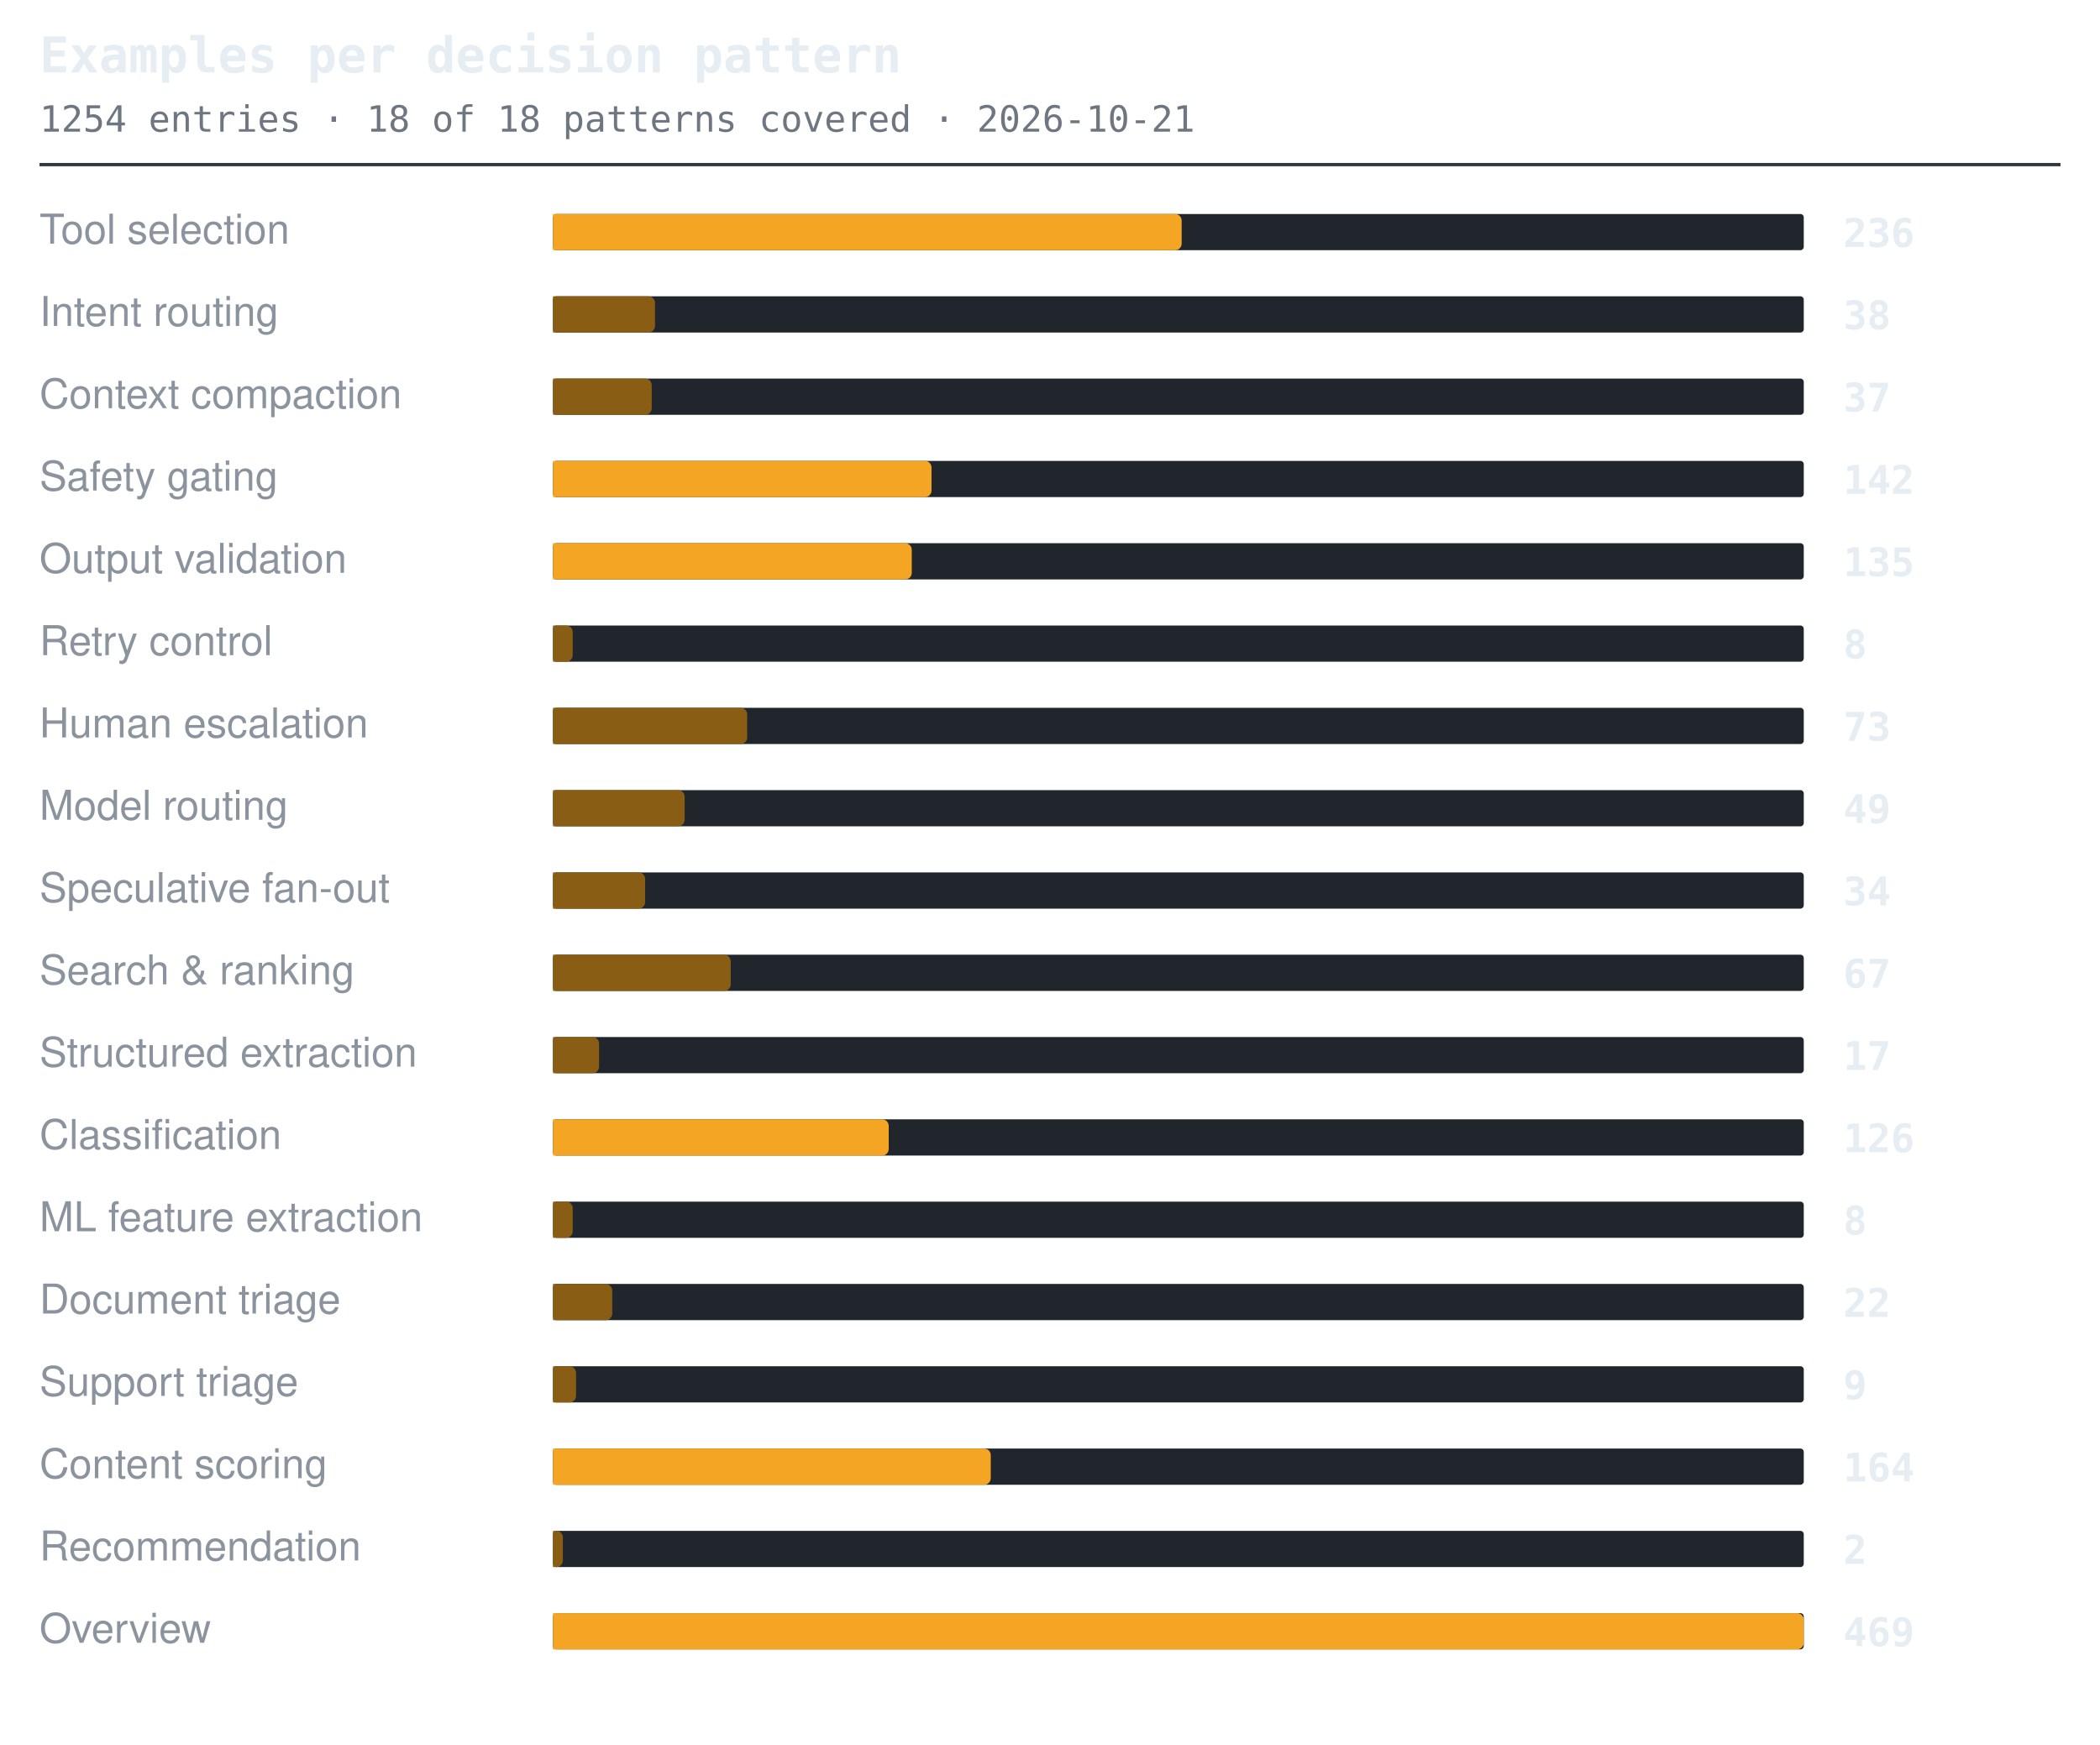
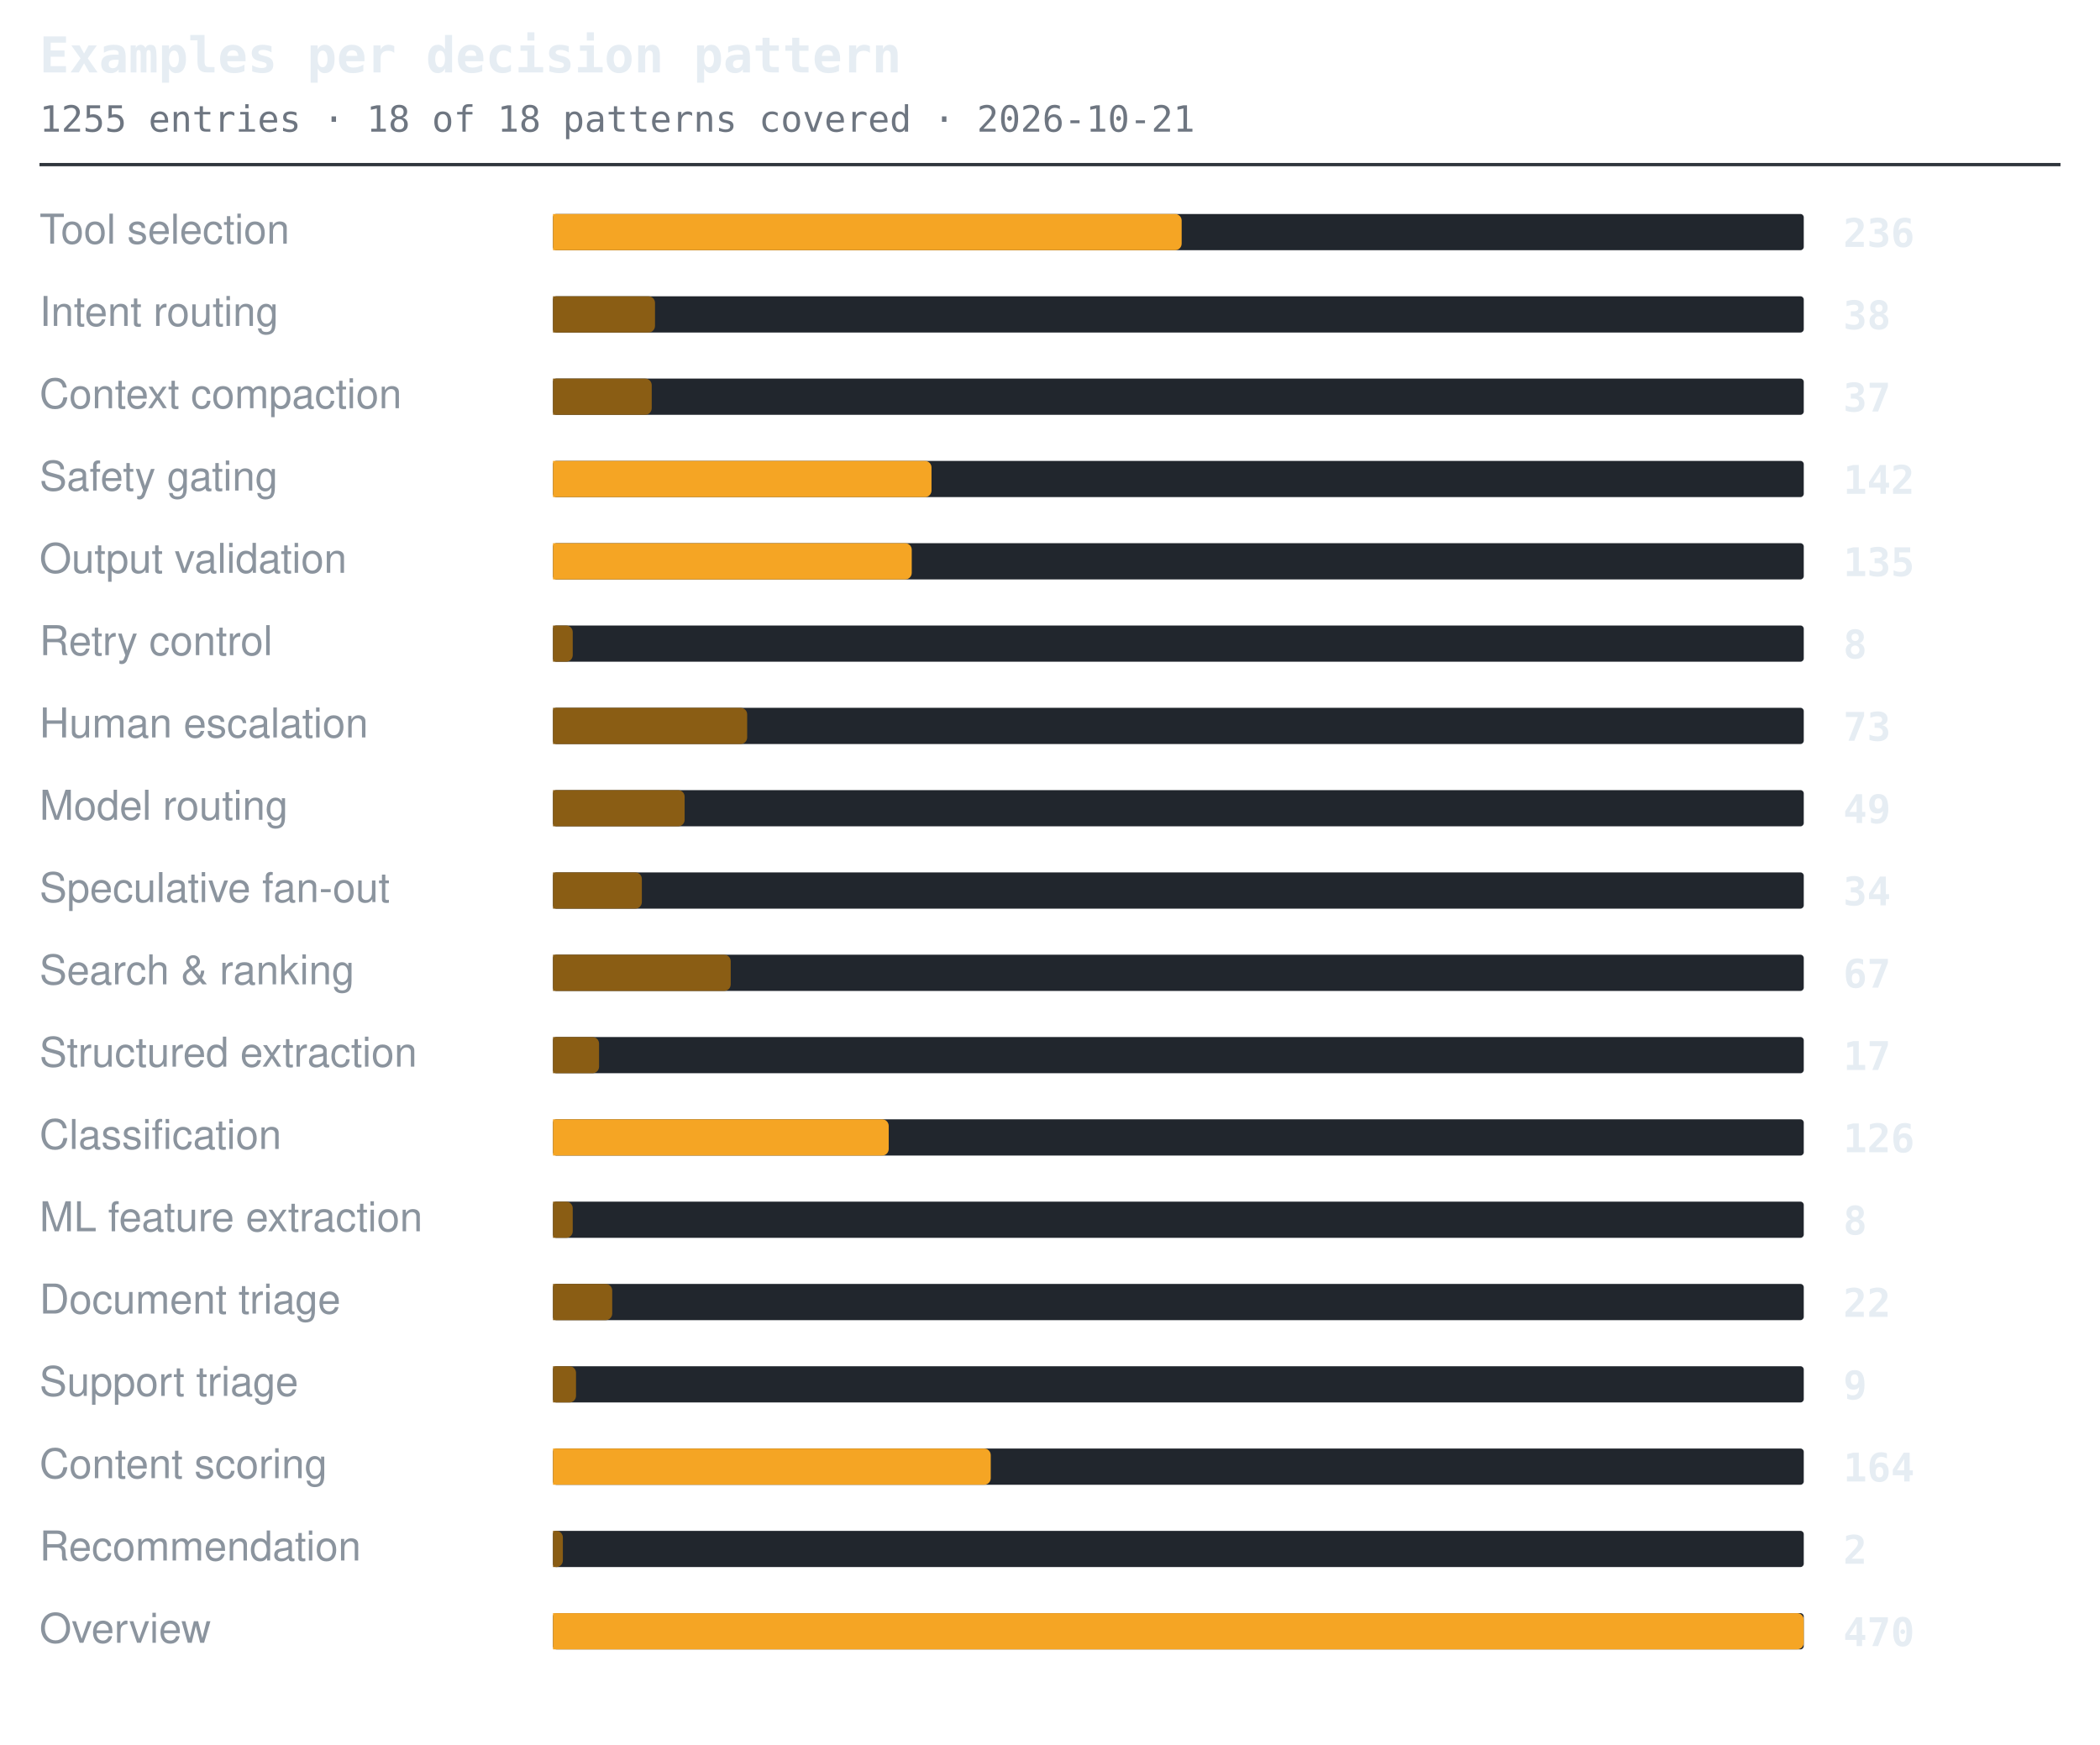
<svg xmlns="http://www.w3.org/2000/svg" width="638" height="530" viewBox="0 0 638 530" role="img" aria-label="Examples per decision pattern">
  <style>.t{font:600 15px ui-monospace,SFMono-Regular,'SF Mono',Menlo,Consolas,monospace;fill:#e6edf3}.s{font:11px ui-monospace,SFMono-Regular,'SF Mono',Menlo,Consolas,monospace;fill:#6e7681}.l{font:12.5px -apple-system,BlinkMacSystemFont,'Segoe UI',Helvetica,Arial,sans-serif;fill:#8b949e}.n{font:600 12px ui-monospace,SFMono-Regular,'SF Mono',Menlo,Consolas,monospace;fill:#e6edf3}.g{font:italic 11px -apple-system,BlinkMacSystemFont,'Segoe UI',Helvetica,Arial,sans-serif;fill:#6e7681}</style>
  <text x="12" y="22" class="t">Examples per decision pattern</text>
-   <text x="12" y="40" class="s">1254 entries · 18 of 18 patterns covered · 2026-10-21</text>
+   <text x="12" y="40" class="s">1255 entries · 18 of 18 patterns covered · 2026-10-21</text>
  <line x1="12" y1="50" x2="626" y2="50" stroke="#30363d" stroke-width="1" />
  <text x="12" y="74" class="l">Tool selection</text>
  <rect x="168" y="65" width="380" height="11" rx="1" fill="#21262d" />
  <path d="M168 65h189a2 2 0 0 1 2 2v7a2 2 0 0 1-2 2h-189z" fill="#f5a524" />
  <text x="560" y="75" class="n">236</text>
  <text x="12" y="99" class="l">Intent routing</text>
  <rect x="168" y="90" width="380" height="11" rx="1" fill="#21262d" />
  <path d="M168 90h29a2 2 0 0 1 2 2v7a2 2 0 0 1-2 2h-29z" fill="#8a5d14" />
  <text x="560" y="100" class="n">38</text>
  <text x="12" y="124" class="l">Context compaction</text>
  <rect x="168" y="115" width="380" height="11" rx="1" fill="#21262d" />
  <path d="M168 115h28a2 2 0 0 1 2 2v7a2 2 0 0 1-2 2h-28z" fill="#8a5d14" />
  <text x="560" y="125" class="n">37</text>
  <text x="12" y="149" class="l">Safety gating</text>
  <rect x="168" y="140" width="380" height="11" rx="1" fill="#21262d" />
  <path d="M168 140h113a2 2 0 0 1 2 2v7a2 2 0 0 1-2 2h-113z" fill="#f5a524" />
  <text x="560" y="150" class="n">142</text>
  <text x="12" y="174" class="l">Output validation</text>
  <rect x="168" y="165" width="380" height="11" rx="1" fill="#21262d" />
  <path d="M168 165h107a2 2 0 0 1 2 2v7a2 2 0 0 1-2 2h-107z" fill="#f5a524" />
  <text x="560" y="175" class="n">135</text>
  <text x="12" y="199" class="l">Retry control</text>
  <rect x="168" y="190" width="380" height="11" rx="1" fill="#21262d" />
  <path d="M168 190h4a2 2 0 0 1 2 2v7a2 2 0 0 1-2 2h-4z" fill="#8a5d14" />
  <text x="560" y="200" class="n">8</text>
  <text x="12" y="224" class="l">Human escalation</text>
  <rect x="168" y="215" width="380" height="11" rx="1" fill="#21262d" />
  <path d="M168 215h57a2 2 0 0 1 2 2v7a2 2 0 0 1-2 2h-57z" fill="#8a5d14" />
  <text x="560" y="225" class="n">73</text>
  <text x="12" y="249" class="l">Model routing</text>
  <rect x="168" y="240" width="380" height="11" rx="1" fill="#21262d" />
  <path d="M168 240h38a2 2 0 0 1 2 2v7a2 2 0 0 1-2 2h-38z" fill="#8a5d14" />
  <text x="560" y="250" class="n">49</text>
  <text x="12" y="274" class="l">Speculative fan-out</text>
  <rect x="168" y="265" width="380" height="11" rx="1" fill="#21262d" />
-   <path d="M168 265h26a2 2 0 0 1 2 2v7a2 2 0 0 1-2 2h-26z" fill="#8a5d14" />
+   <path d="M168 265h25a2 2 0 0 1 2 2v7a2 2 0 0 1-2 2h-25z" fill="#8a5d14" />
  <text x="560" y="275" class="n">34</text>
  <text x="12" y="299" class="l">Search &amp; ranking</text>
  <rect x="168" y="290" width="380" height="11" rx="1" fill="#21262d" />
  <path d="M168 290h52a2 2 0 0 1 2 2v7a2 2 0 0 1-2 2h-52z" fill="#8a5d14" />
  <text x="560" y="300" class="n">67</text>
  <text x="12" y="324" class="l">Structured extraction</text>
  <rect x="168" y="315" width="380" height="11" rx="1" fill="#21262d" />
  <path d="M168 315h12a2 2 0 0 1 2 2v7a2 2 0 0 1-2 2h-12z" fill="#8a5d14" />
  <text x="560" y="325" class="n">17</text>
  <text x="12" y="349" class="l">Classification</text>
  <rect x="168" y="340" width="380" height="11" rx="1" fill="#21262d" />
  <path d="M168 340h100a2 2 0 0 1 2 2v7a2 2 0 0 1-2 2h-100z" fill="#f5a524" />
  <text x="560" y="350" class="n">126</text>
  <text x="12" y="374" class="l">ML feature extraction</text>
  <rect x="168" y="365" width="380" height="11" rx="1" fill="#21262d" />
  <path d="M168 365h4a2 2 0 0 1 2 2v7a2 2 0 0 1-2 2h-4z" fill="#8a5d14" />
  <text x="560" y="375" class="n">8</text>
  <text x="12" y="399" class="l">Document triage</text>
  <rect x="168" y="390" width="380" height="11" rx="1" fill="#21262d" />
  <path d="M168 390h16a2 2 0 0 1 2 2v7a2 2 0 0 1-2 2h-16z" fill="#8a5d14" />
  <text x="560" y="400" class="n">22</text>
  <text x="12" y="424" class="l">Support triage</text>
  <rect x="168" y="415" width="380" height="11" rx="1" fill="#21262d" />
  <path d="M168 415h5a2 2 0 0 1 2 2v7a2 2 0 0 1-2 2h-5z" fill="#8a5d14" />
  <text x="560" y="425" class="n">9</text>
  <text x="12" y="449" class="l">Content scoring</text>
  <rect x="168" y="440" width="380" height="11" rx="1" fill="#21262d" />
  <path d="M168 440h131a2 2 0 0 1 2 2v7a2 2 0 0 1-2 2h-131z" fill="#f5a524" />
  <text x="560" y="450" class="n">164</text>
  <text x="12" y="474" class="l">Recommendation</text>
  <rect x="168" y="465" width="380" height="11" rx="1" fill="#21262d" />
  <path d="M168 465h1a2 2 0 0 1 2 2v7a2 2 0 0 1-2 2h-1z" fill="#8a5d14" />
  <text x="560" y="475" class="n">2</text>
  <text x="12" y="499" class="l">Overview</text>
  <rect x="168" y="490" width="380" height="11" rx="1" fill="#21262d" />
  <path d="M168 490h378a2 2 0 0 1 2 2v7a2 2 0 0 1-2 2h-378z" fill="#f5a524" />
-   <text x="560" y="500" class="n">469</text>
+   <text x="560" y="500" class="n">470</text>
</svg>
